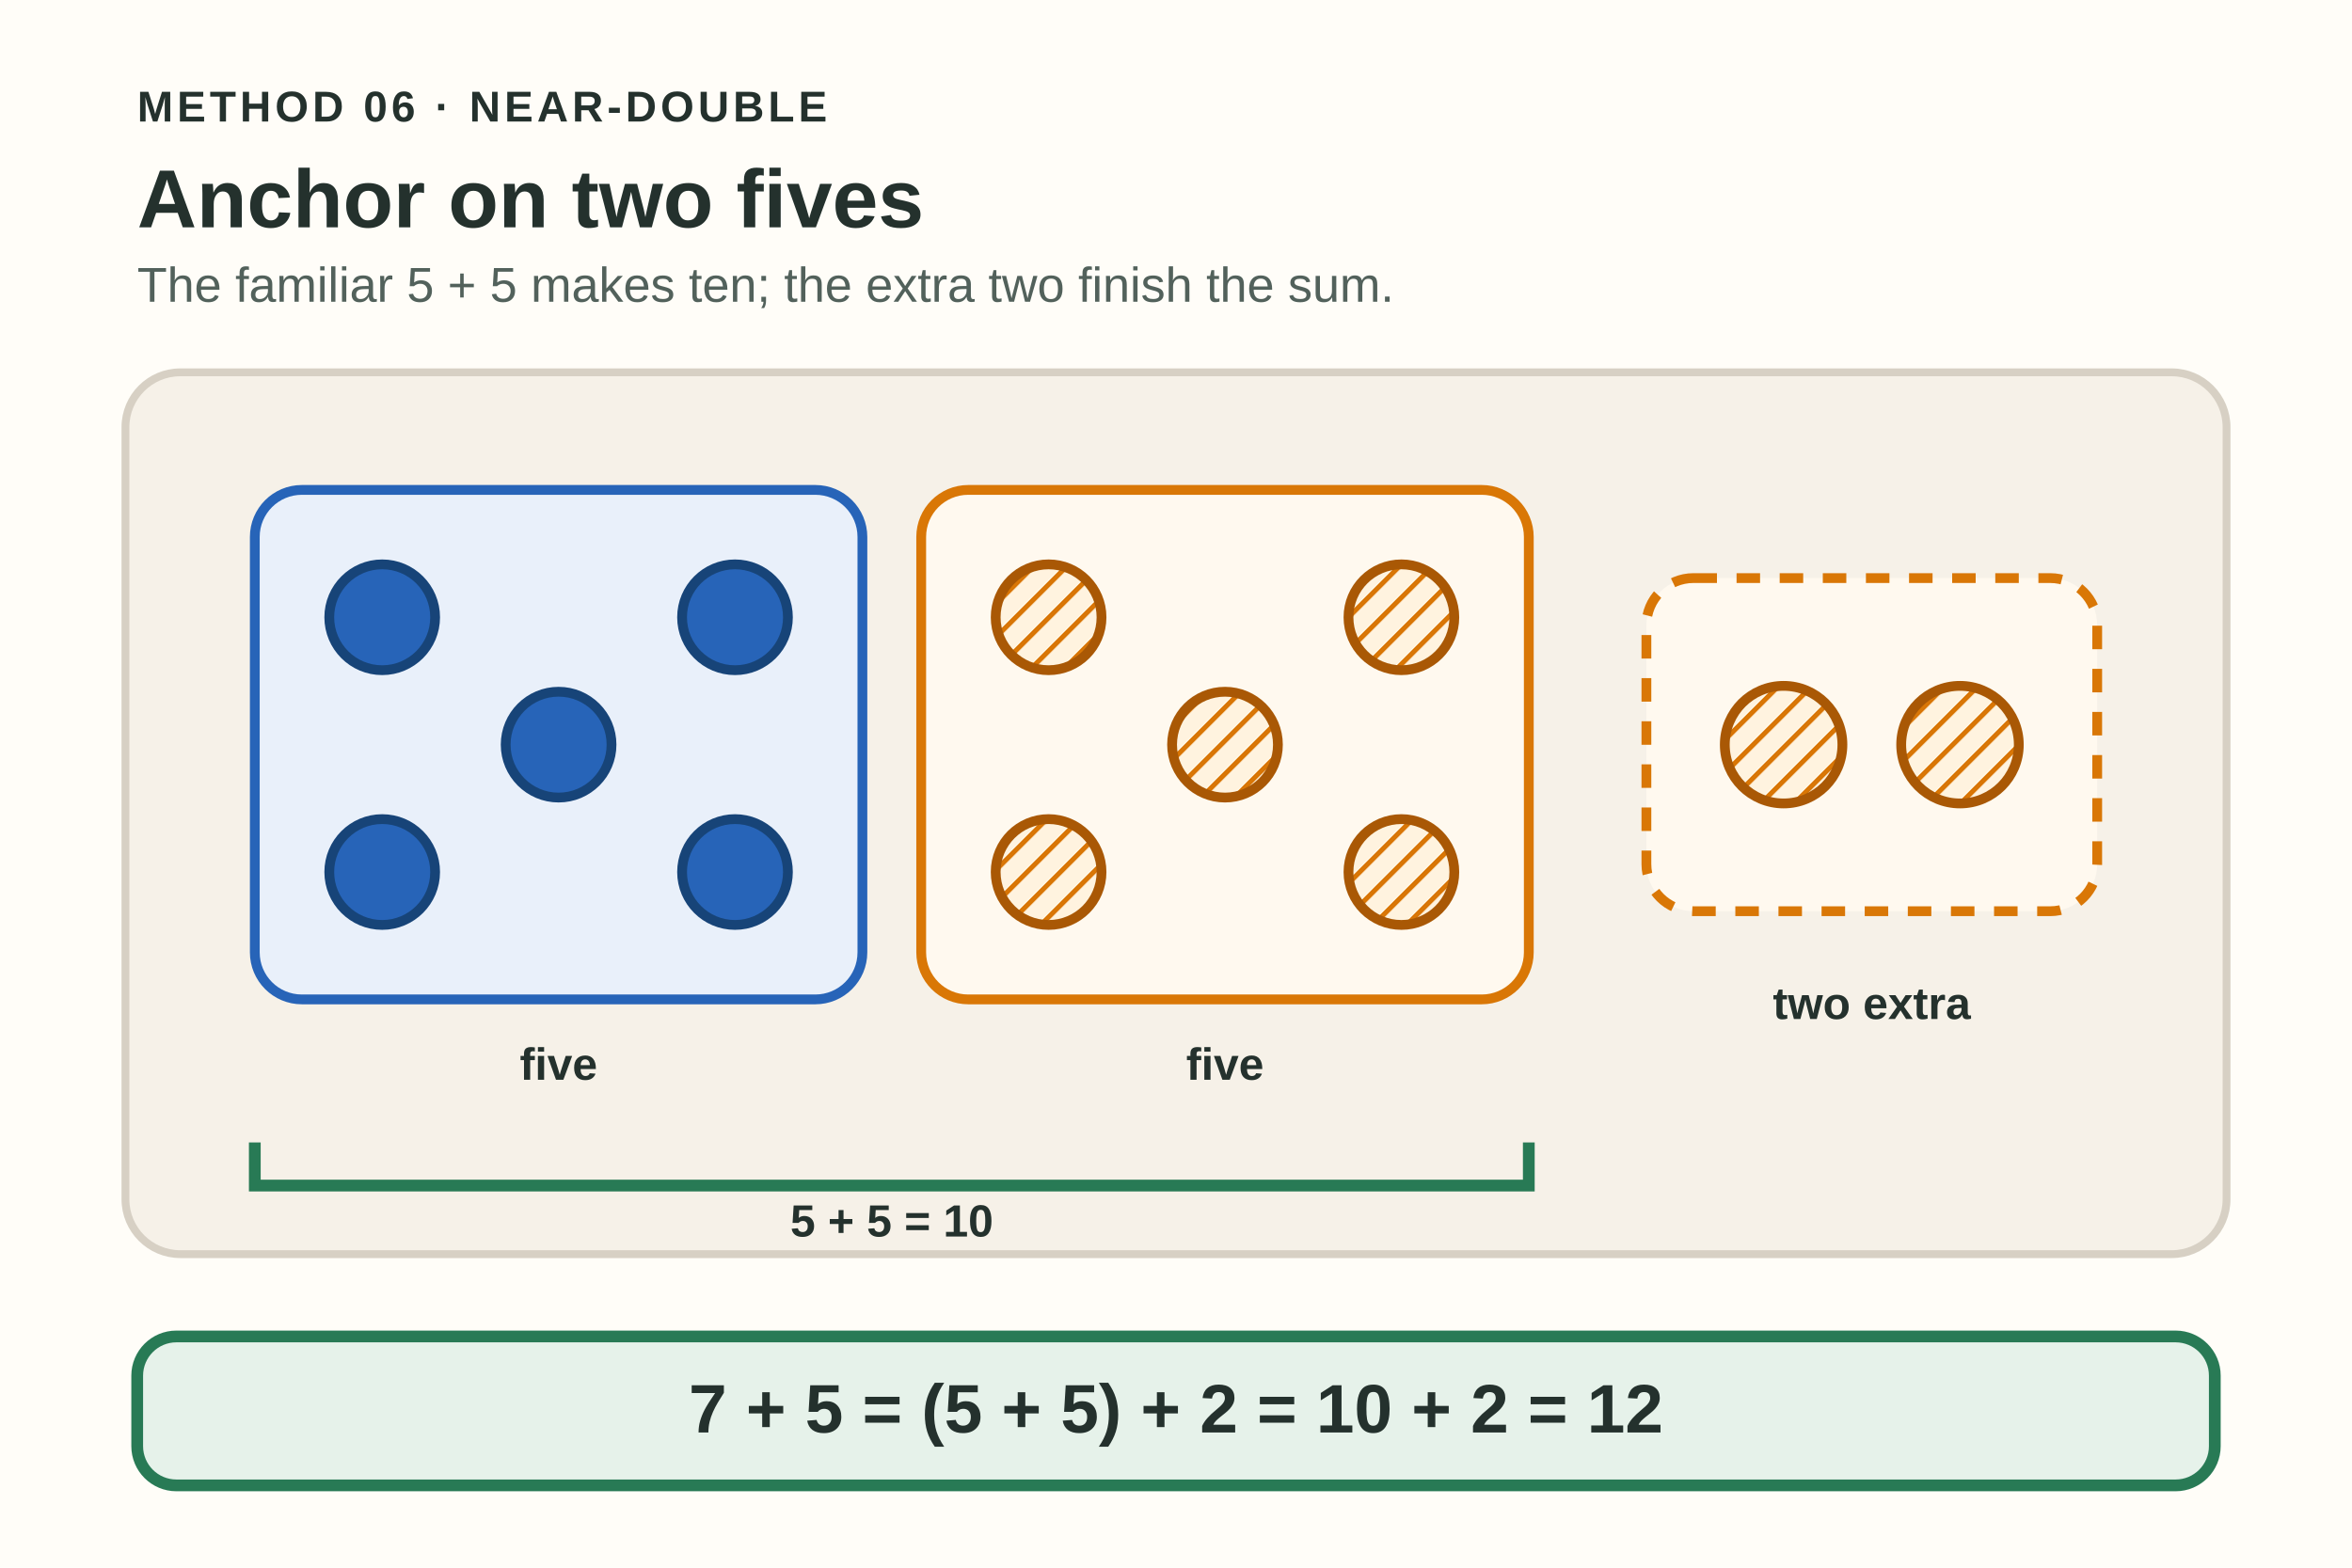
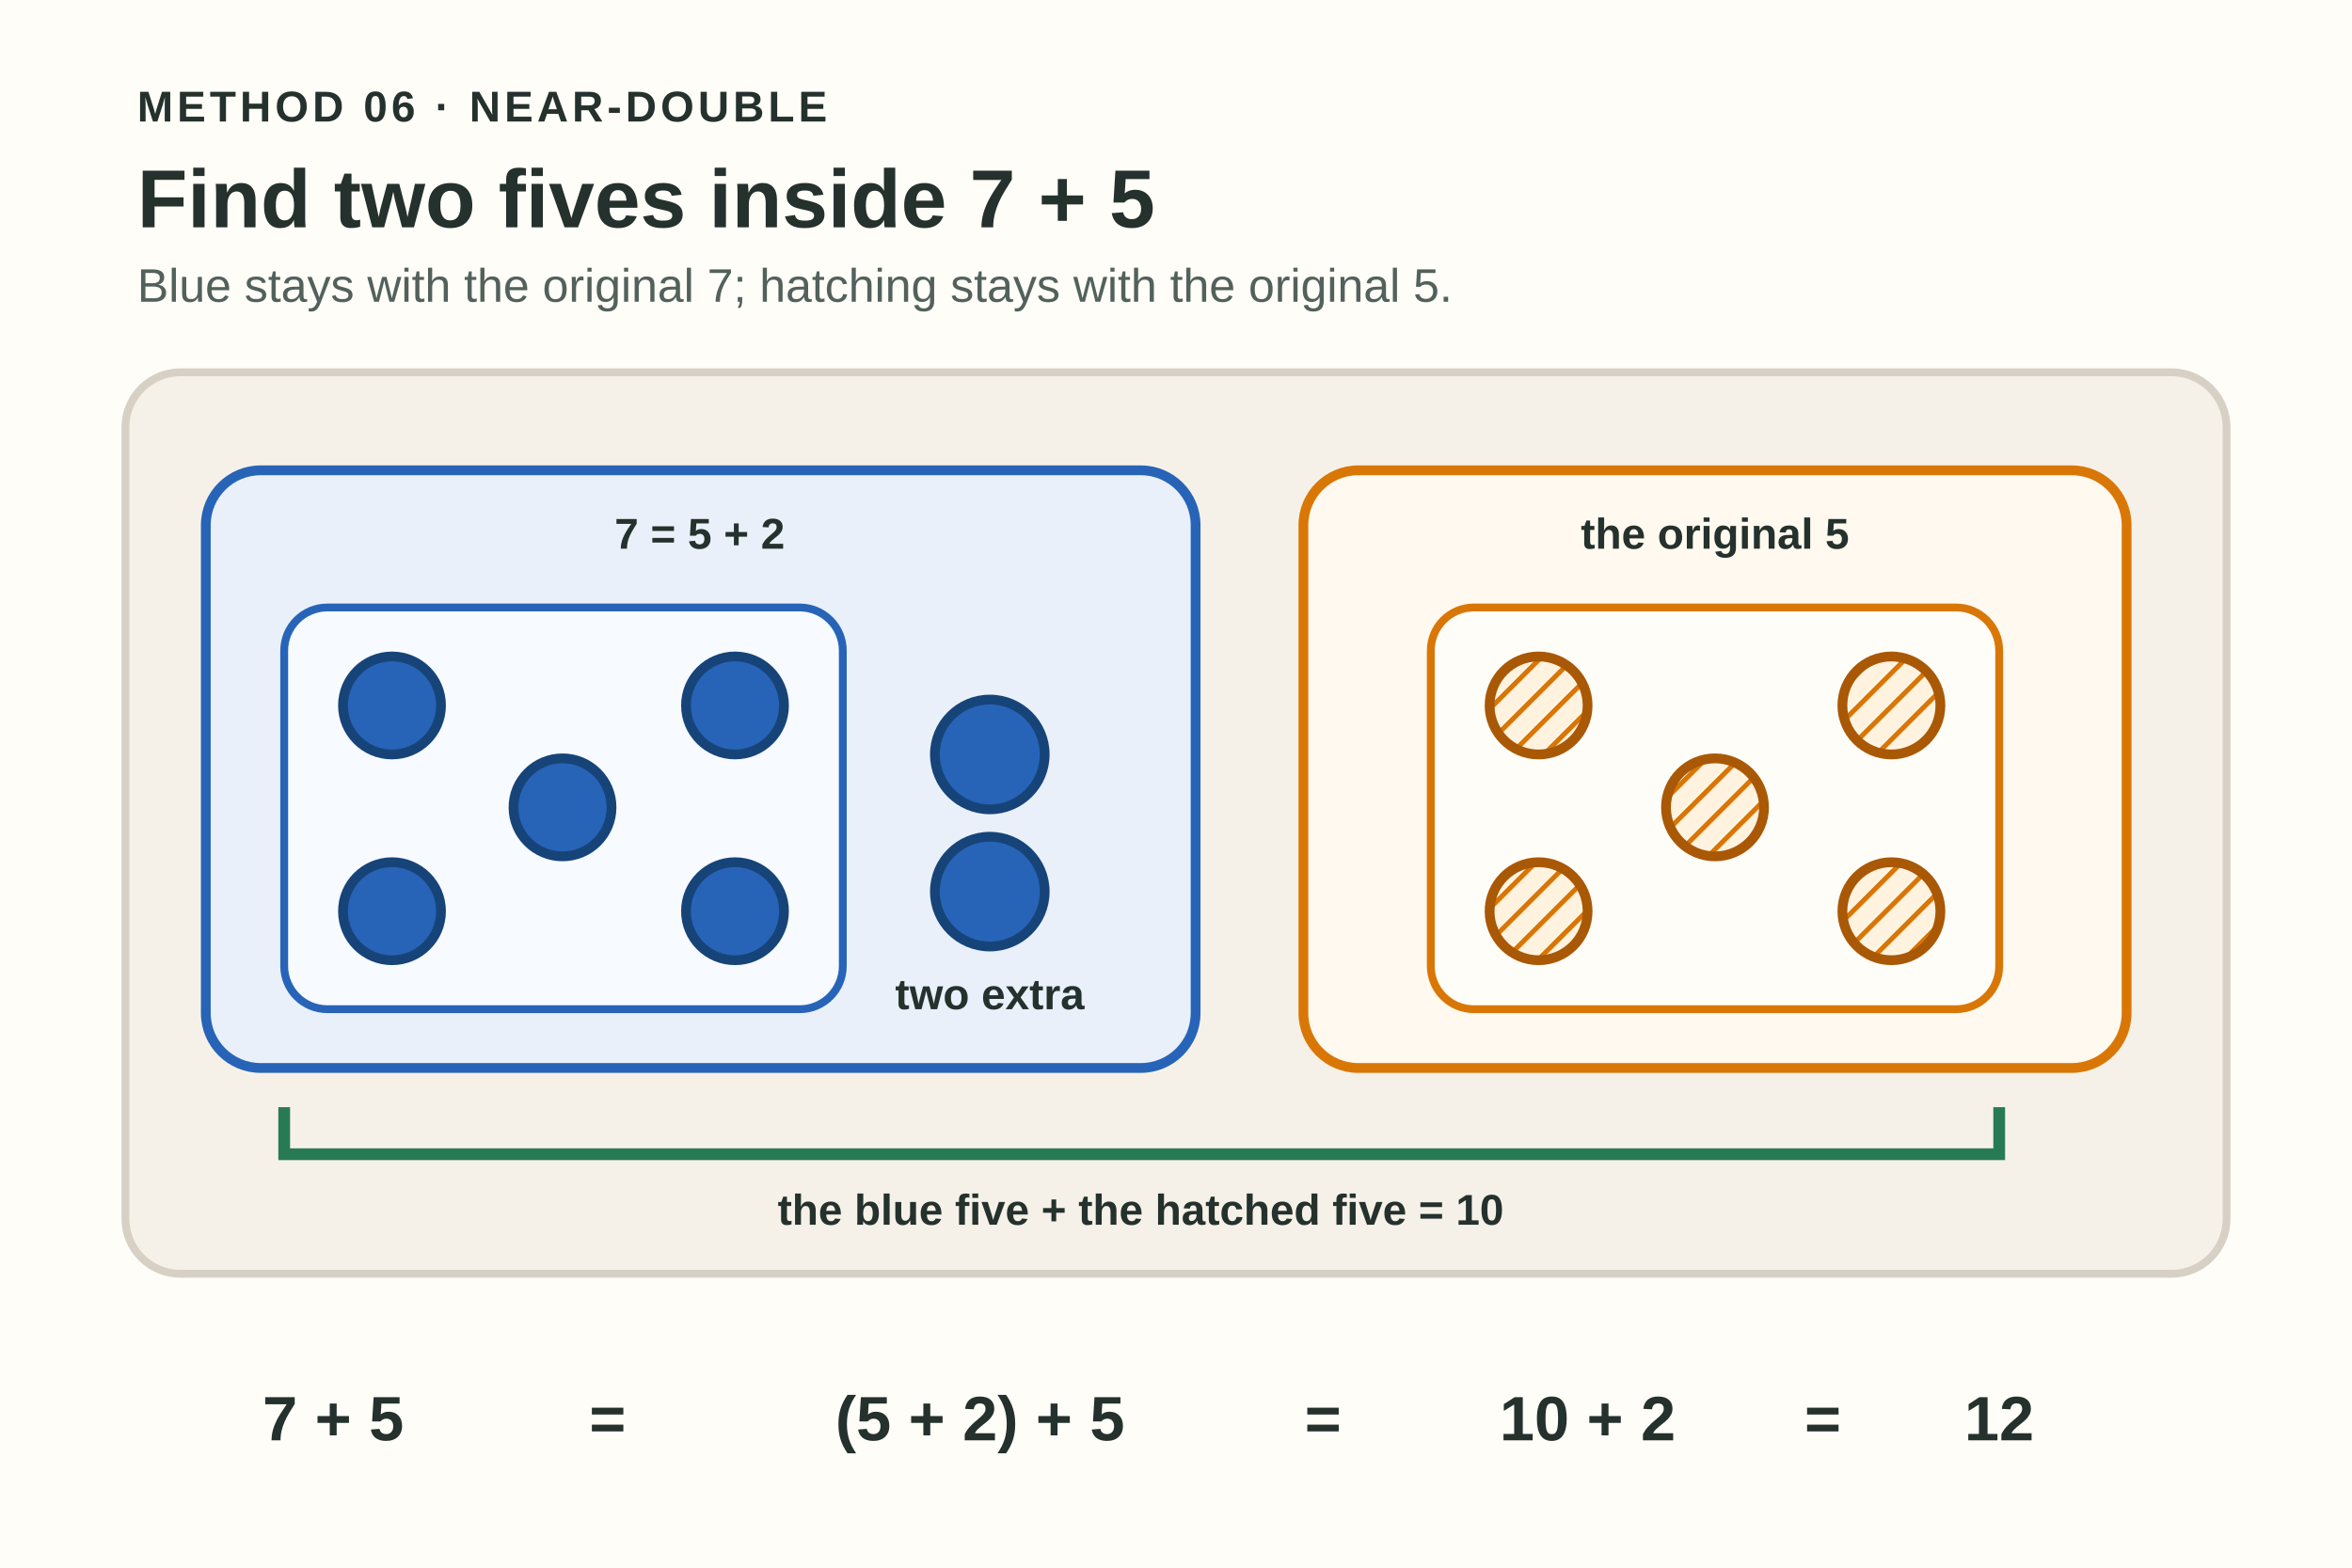
- <svg xmlns="http://www.w3.org/2000/svg" data-qa-image-fixes="2026-09-08" width="1200" height="800" viewBox="0 0 1200 800" role="img" aria-labelledby="title desc" shape-rendering="geometricPrecision" text-rendering="optimizeLegibility">
+ <svg xmlns="http://www.w3.org/2000/svg" width="1200" height="800" viewBox="0 0 1200 800" role="img" aria-labelledby="title desc">
  <defs>
-     <pattern id="hatch" width="12" height="12" patternUnits="userSpaceOnUse" patternTransform="rotate(45)">
+     <pattern id="h" width="12" height="12" patternUnits="userSpaceOnUse" patternTransform="rotate(45)">
      <rect width="12" height="12" fill="#FFF3DF" />
-       <line y2="12" stroke="#D97706" stroke-width="5" />
+       <path d="M0 0v12" stroke="#D97706" stroke-width="5" />
    </pattern>
  </defs>
-   <style>text{font-family:"Trebuchet MS",Arial,sans-serif;fill:#24312D}.eyebrow{font-size:22px;font-weight:700;letter-spacing:2px}.heading{font-size:42px;font-weight:700}.sub{font-size:25px;fill:#52615B}.label{font-size:23px;font-weight:700}.math{font-size:35px;font-weight:700}.dotA{fill:#2764B8;stroke:#174478;stroke-width:5}.dotB{fill:url(#hatch);stroke:#A95805;stroke-width:5}</style>
+   <style>text{font-family:"Trebuchet MS",Arial,sans-serif;fill:#24312D}.k{font-size:22px;font-weight:700;letter-spacing:2px}.h{font-size:42px;font-weight:700}.s{font-size:24px;fill:#52615B}.l{font-size:22px;font-weight:700}.m{font-size:32px;font-weight:700}</style>
  <rect width="1200" height="800" fill="#FFFDF8" />
-   <text x="70" y="62" class="eyebrow">METHOD 06 · NEAR-DOUBLE</text>
-   <text x="70" y="116" class="heading">Anchor on two fives</text>
-   <text x="70" y="154" class="sub">The familiar 5 + 5 makes ten; the extra two finish the sum.</text>
-   <rect x="64" y="190" width="1072" height="450" rx="28" fill="#F6F1E8" stroke="#D7D0C4" stroke-width="4" />
-   <g aria-label="first card with five solid dots">
-     <rect x="130" y="250" width="310" height="260" rx="24" fill="#E9F0FA" stroke="#2764B8" stroke-width="5" />
-     <circle class="dotA" cx="195" cy="315" r="27" />
-     <circle class="dotA" cx="375" cy="315" r="27" />
-     <circle class="dotA" cx="285" cy="380" r="27" />
-     <circle class="dotA" cx="195" cy="445" r="27" />
-     <circle class="dotA" cx="375" cy="445" r="27" />
-     <text x="285" y="551" class="label" text-anchor="middle">five</text>
+   <text x="70" y="62" class="k">METHOD 06 · NEAR-DOUBLE</text>
+   <text x="70" y="116" class="h">Find two fives inside 7 + 5</text>
+   <text x="70" y="154" class="s">Blue stays with the original 7; hatching stays with the original 5.</text>
+   <rect x="64" y="190" width="1072" height="460" rx="28" fill="#F6F1E8" stroke="#D7D0C4" stroke-width="4" />
+   <rect x="105" y="240" width="505" height="305" rx="28" fill="#E9F0FA" stroke="#2764B8" stroke-width="5" />
+   <text x="357" y="280" class="l" text-anchor="middle">7 = 5 + 2</text>
+   <rect x="145" y="310" width="285" height="205" rx="22" fill="#F7FAFE" stroke="#2764B8" stroke-width="4" />
+   <g fill="#2764B8" stroke="#174478" stroke-width="5">
+     <circle cx="200" cy="360" r="25" />
+     <circle cx="375" cy="360" r="25" />
+     <circle cx="287" cy="412" r="25" />
+     <circle cx="200" cy="465" r="25" />
+     <circle cx="375" cy="465" r="25" />
+     <circle cx="505" cy="385" r="28" />
+     <circle cx="505" cy="455" r="28" />
  </g>
-   <g aria-label="second card with five hatched dots">
-     <rect x="470" y="250" width="310" height="260" rx="24" fill="#FFF9EF" stroke="#D97706" stroke-width="5" />
-     <circle class="dotB" cx="535" cy="315" r="27" />
-     <circle class="dotB" cx="715" cy="315" r="27" />
-     <circle class="dotB" cx="625" cy="380" r="27" />
-     <circle class="dotB" cx="535" cy="445" r="27" />
-     <circle class="dotB" cx="715" cy="445" r="27" />
-     <text x="625" y="551" class="label" text-anchor="middle">five</text>
+   <text x="505" y="515" class="l" text-anchor="middle">two extra</text>
+   <rect x="665" y="240" width="420" height="305" rx="28" fill="#FFF9EF" stroke="#D97706" stroke-width="5" />
+   <text x="875" y="280" class="l" text-anchor="middle">the original 5</text>
+   <rect x="730" y="310" width="290" height="205" rx="22" fill="#FFFDF8" stroke="#D97706" stroke-width="4" />
+   <g fill="url(#h)" stroke="#A95805" stroke-width="5">
+     <circle cx="785" cy="360" r="25" />
+     <circle cx="965" cy="360" r="25" />
+     <circle cx="875" cy="412" r="25" />
+     <circle cx="785" cy="465" r="25" />
+     <circle cx="965" cy="465" r="25" />
  </g>
-   <g aria-label="two extra hatched dots">
-     <rect x="840" y="295" width="230" height="170" rx="24" fill="#FFF9EF" stroke="#D97706" stroke-width="5" stroke-dasharray="12 10" />
-     <circle class="dotB" cx="910" cy="380" r="30" />
-     <circle class="dotB" cx="1000" cy="380" r="30" />
-     <text x="955" y="520" class="label" text-anchor="middle">two extra</text>
+   <path d="M145 565v24h875v-24" fill="none" stroke="#287A55" stroke-width="6" />
+   <text x="582" y="625" class="l" text-anchor="middle">the blue five + the hatched five = 10</text>
+   <g class="m" fill="#287A55" text-anchor="middle">
+     <text x="170" y="735">7 + 5</text>
+     <text x="310" y="735">=</text>
+     <text x="500" y="735">(5 + 2) + 5</text>
+     <text x="675" y="735">=</text>
+     <text x="810" y="735">10 + 2</text>
+     <text x="930" y="735">=</text>
+     <text x="1020" y="735">12</text>
  </g>
-   <path d="M130 583v22h650v-22" fill="none" stroke="#287A55" stroke-width="6" />
-   <text x="455" y="631" class="label" text-anchor="middle">5 + 5 = 10</text>
-   <rect x="70" y="682" width="1060" height="76" rx="20" fill="#E6F2EA" stroke="#287A55" stroke-width="6" />
-   <text x="600" y="731" class="math" text-anchor="middle">7 + 5 = (5 + 5) + 2 = 10 + 2 = 12</text>
</svg>
